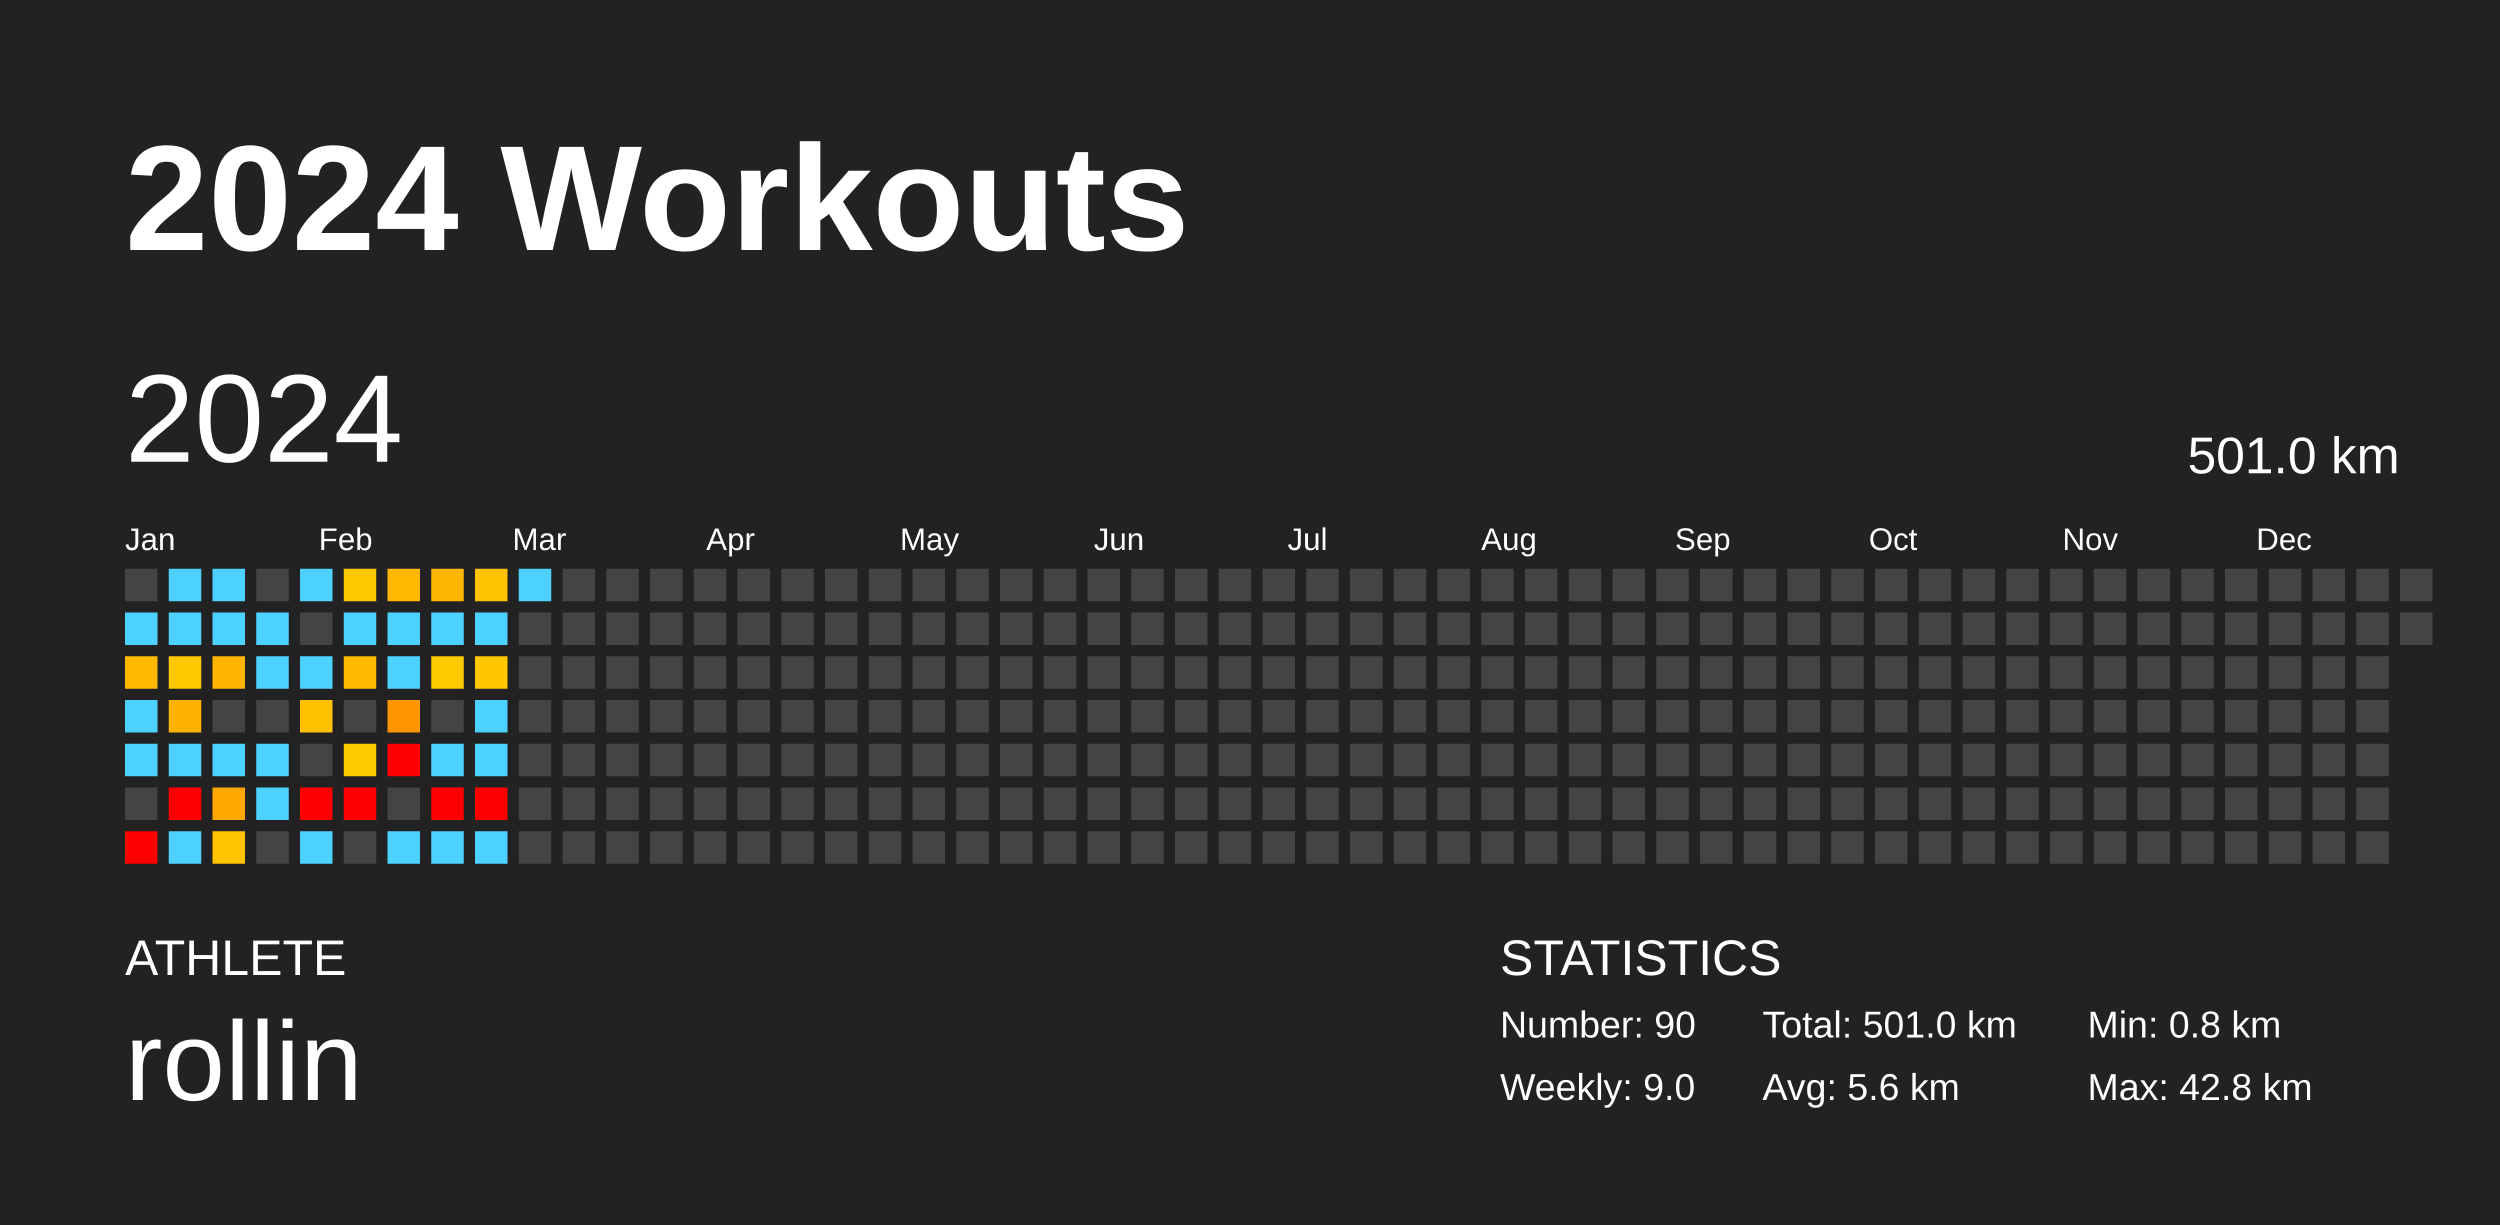
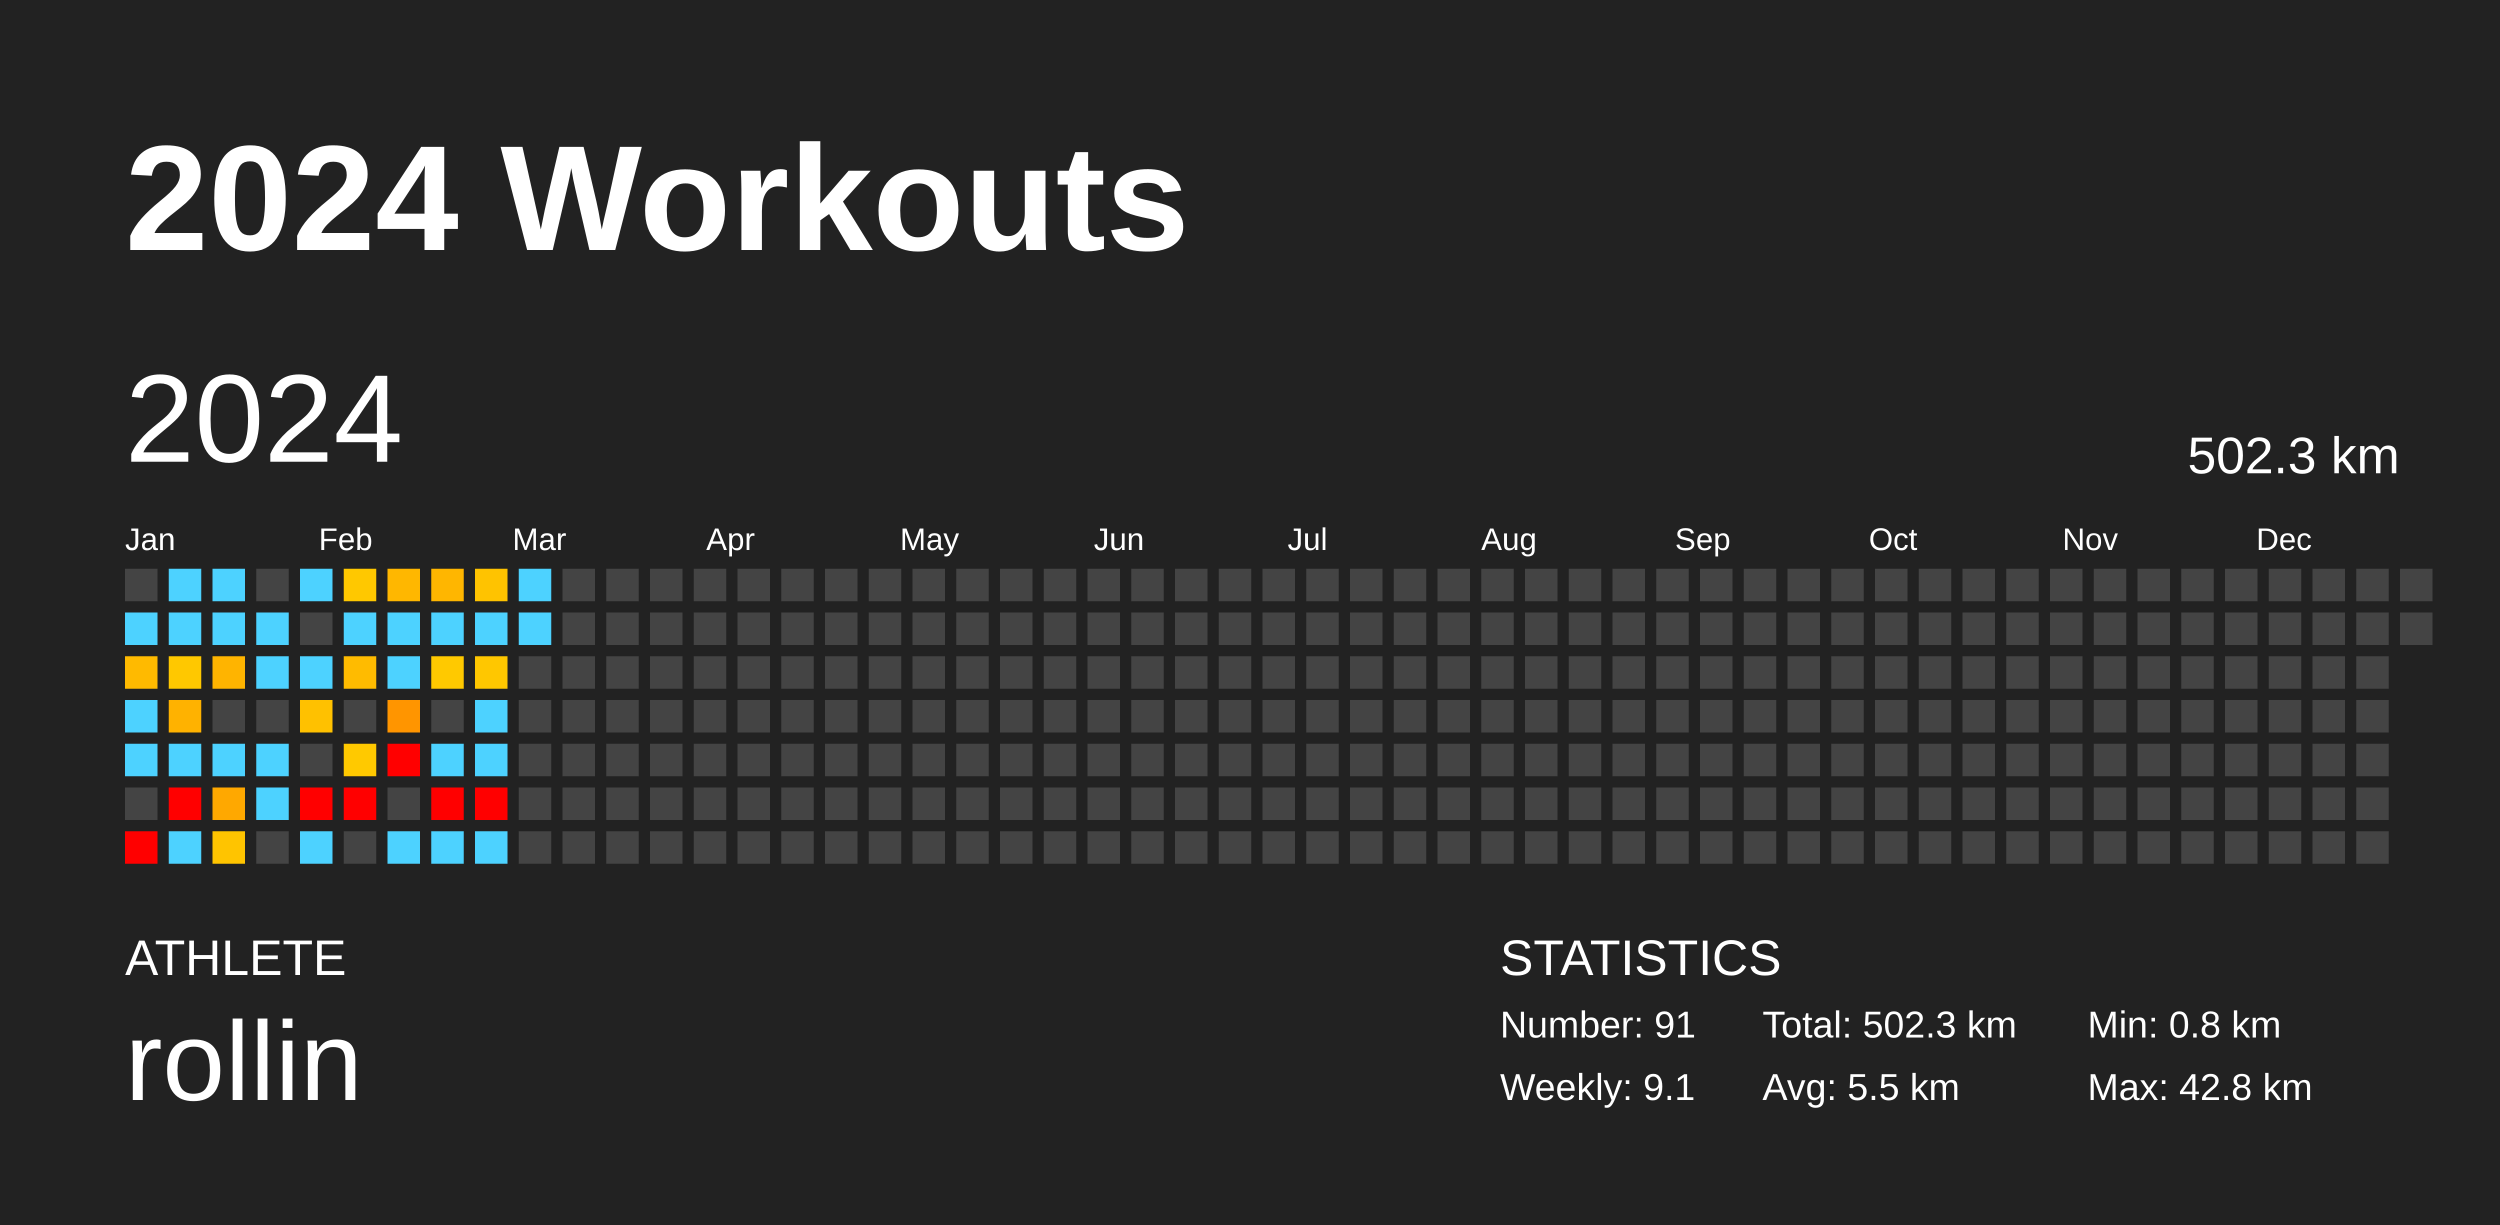
<svg xmlns="http://www.w3.org/2000/svg" baseProfile="full" height="98mm" version="1.1" viewBox="0,0,200,98" width="200mm">
  <defs />
  <rect fill="#222222" height="98" width="200" x="0" y="0" />
  <text fill="#FFFFFF" style="font-size:12px; font-family:Arial; font-weight:bold;" x="10" y="20">2024 Workouts</text>
  <text fill="#FFFFFF" style="font-size:4px; font-family:Arial" x="10" y="78">ATHLETE</text>
  <text fill="#FFFFFF" style="font-size:9px; font-family:Arial" x="10" y="88">rollin</text>
  <text fill="#FFFFFF" style="font-size:4px; font-family:Arial" x="120" y="78">STATISTICS</text>
-   <text fill="#FFFFFF" style="font-size:3px; font-family:Arial" x="120" y="83">Number: 90</text>
-   <text fill="#FFFFFF" style="font-size:3px; font-family:Arial" x="120" y="88">Weekly: 9.0</text>
-   <text fill="#FFFFFF" style="font-size:3px; font-family:Arial" x="141" y="83">Total: 501.0 km</text>
-   <text fill="#FFFFFF" style="font-size:3px; font-family:Arial" x="141" y="88">Avg: 5.6 km</text>
+   <text fill="#FFFFFF" style="font-size:3px; font-family:Arial" x="120" y="83">Number: 91</text>
+   <text fill="#FFFFFF" style="font-size:3px; font-family:Arial" x="120" y="88">Weekly: 9.1</text>
+   <text fill="#FFFFFF" style="font-size:3px; font-family:Arial" x="141" y="83">Total: 502.3 km</text>
+   <text fill="#FFFFFF" style="font-size:3px; font-family:Arial" x="141" y="88">Avg: 5.5 km</text>
  <text fill="#FFFFFF" style="font-size:3px; font-family:Arial" x="167" y="83">Min: 0.8 km</text>
  <text fill="#FFFFFF" style="font-size:3px; font-family:Arial" x="167" y="88">Max: 42.8 km</text>
  <text dominant-baseline="hanging" fill="#FFFFFF" style="font-size:10.0px; font-family:Arial;" x="10" y="30">2024</text>
-   <text dominant-baseline="hanging" fill="#FFFFFF" style="font-size:4.125px; font-family:Arial;" x="175" y="35">501.0 km</text>
+   <text dominant-baseline="hanging" fill="#FFFFFF" style="font-size:4.125px; font-family:Arial;" x="175" y="35">502.3 km</text>
  <text fill="#FFFFFF" style="font-size:2.5px; font-family:Arial" x="10.0" y="44">Jan</text>
  <text fill="#FFFFFF" style="font-size:2.5px; font-family:Arial" x="25.5" y="44">Feb</text>
  <text fill="#FFFFFF" style="font-size:2.5px; font-family:Arial" x="41.0" y="44">Mar</text>
  <text fill="#FFFFFF" style="font-size:2.5px; font-family:Arial" x="56.5" y="44">Apr</text>
  <text fill="#FFFFFF" style="font-size:2.5px; font-family:Arial" x="72.0" y="44">May</text>
  <text fill="#FFFFFF" style="font-size:2.5px; font-family:Arial" x="87.5" y="44">Jun</text>
  <text fill="#FFFFFF" style="font-size:2.5px; font-family:Arial" x="103.0" y="44">Jul</text>
  <text fill="#FFFFFF" style="font-size:2.5px; font-family:Arial" x="118.5" y="44">Aug</text>
  <text fill="#FFFFFF" style="font-size:2.5px; font-family:Arial" x="134.0" y="44">Sep</text>
  <text fill="#FFFFFF" style="font-size:2.5px; font-family:Arial" x="149.5" y="44">Oct</text>
  <text fill="#FFFFFF" style="font-size:2.5px; font-family:Arial" x="165.0" y="44">Nov</text>
  <text fill="#FFFFFF" style="font-size:2.5px; font-family:Arial" x="180.5" y="44">Dec</text>
  <rect fill="#444444" height="2.6" width="2.6" x="10.0" y="45.5" />
  <rect fill="#4dd2ff" height="2.6" width="2.6" x="10.0" y="49.0" />
  <rect fill="#ffba00" height="2.6" width="2.6" x="10.0" y="52.5" />
  <rect fill="#4dd2ff" height="2.6" width="2.6" x="10.0" y="56.0" />
  <rect fill="#4dd2ff" height="2.6" width="2.6" x="10.0" y="59.5" />
  <rect fill="#444444" height="2.6" width="2.6" x="10.0" y="63.0" />
  <rect fill="red" height="2.6" width="2.6" x="10.0" y="66.5" />
  <rect fill="#4dd2ff" height="2.6" width="2.6" x="13.5" y="45.5" />
  <rect fill="#4dd2ff" height="2.6" width="2.6" x="13.5" y="49.0" />
  <rect fill="#ffc800" height="2.6" width="2.6" x="13.5" y="52.5" />
  <rect fill="#ffb200" height="2.6" width="2.6" x="13.5" y="56.0" />
  <rect fill="#4dd2ff" height="2.6" width="2.6" x="13.5" y="59.5" />
  <rect fill="red" height="2.6" width="2.6" x="13.5" y="63.0" />
  <rect fill="#4dd2ff" height="2.6" width="2.6" x="13.5" y="66.5" />
  <rect fill="#4dd2ff" height="2.6" width="2.6" x="17.0" y="45.5" />
  <rect fill="#4dd2ff" height="2.6" width="2.6" x="17.0" y="49.0" />
  <rect fill="#ffb400" height="2.6" width="2.6" x="17.0" y="52.5" />
  <rect fill="#444444" height="2.6" width="2.6" x="17.0" y="56.0" />
  <rect fill="#4dd2ff" height="2.6" width="2.6" x="17.0" y="59.5" />
  <rect fill="#ffa800" height="2.6" width="2.6" x="17.0" y="63.0" />
  <rect fill="#ffc400" height="2.6" width="2.6" x="17.0" y="66.5" />
  <rect fill="#444444" height="2.6" width="2.6" x="20.5" y="45.5" />
  <rect fill="#4dd2ff" height="2.6" width="2.6" x="20.5" y="49.0" />
  <rect fill="#4dd2ff" height="2.6" width="2.6" x="20.5" y="52.5" />
  <rect fill="#444444" height="2.6" width="2.6" x="20.5" y="56.0" />
  <rect fill="#4dd2ff" height="2.6" width="2.6" x="20.5" y="59.5" />
  <rect fill="#4dd2ff" height="2.6" width="2.6" x="20.5" y="63.0" />
  <rect fill="#444444" height="2.6" width="2.6" x="20.5" y="66.5" />
  <rect fill="#4dd2ff" height="2.6" width="2.6" x="24.0" y="45.5" />
  <rect fill="#444444" height="2.6" width="2.6" x="24.0" y="49.0" />
  <rect fill="#4dd2ff" height="2.6" width="2.6" x="24.0" y="52.5" />
  <rect fill="#ffc100" height="2.6" width="2.6" x="24.0" y="56.0" />
  <rect fill="#444444" height="2.6" width="2.6" x="24.0" y="59.5" />
  <rect fill="red" height="2.6" width="2.6" x="24.0" y="63.0" />
  <rect fill="#4dd2ff" height="2.6" width="2.6" x="24.0" y="66.5" />
  <rect fill="#ffc800" height="2.6" width="2.6" x="27.5" y="45.5" />
  <rect fill="#4dd2ff" height="2.6" width="2.6" x="27.5" y="49.0" />
  <rect fill="#ffbb00" height="2.6" width="2.6" x="27.5" y="52.5" />
  <rect fill="#444444" height="2.6" width="2.6" x="27.5" y="56.0" />
  <rect fill="#ffc900" height="2.6" width="2.6" x="27.5" y="59.5" />
  <rect fill="red" height="2.6" width="2.6" x="27.5" y="63.0" />
  <rect fill="#444444" height="2.6" width="2.6" x="27.5" y="66.5" />
  <rect fill="#ffb700" height="2.6" width="2.6" x="31.0" y="45.5" />
  <rect fill="#4dd2ff" height="2.6" width="2.6" x="31.0" y="49.0" />
  <rect fill="#4dd2ff" height="2.6" width="2.6" x="31.0" y="52.5" />
  <rect fill="#ff9500" height="2.6" width="2.6" x="31.0" y="56.0" />
  <rect fill="red" height="2.6" width="2.6" x="31.0" y="59.5" />
  <rect fill="#444444" height="2.6" width="2.6" x="31.0" y="63.0" />
  <rect fill="#4dd2ff" height="2.6" width="2.6" x="31.0" y="66.5" />
  <rect fill="#ffb600" height="2.6" width="2.6" x="34.5" y="45.5" />
  <rect fill="#4dd2ff" height="2.6" width="2.6" x="34.5" y="49.0" />
  <rect fill="#ffc900" height="2.6" width="2.6" x="34.5" y="52.5" />
  <rect fill="#444444" height="2.6" width="2.6" x="34.5" y="56.0" />
  <rect fill="#4dd2ff" height="2.6" width="2.6" x="34.5" y="59.5" />
  <rect fill="red" height="2.6" width="2.6" x="34.5" y="63.0" />
  <rect fill="#4dd2ff" height="2.6" width="2.6" x="34.5" y="66.5" />
  <rect fill="#ffc300" height="2.6" width="2.6" x="38.0" y="45.5" />
  <rect fill="#4dd2ff" height="2.6" width="2.6" x="38.0" y="49.0" />
  <rect fill="#ffc700" height="2.6" width="2.6" x="38.0" y="52.5" />
  <rect fill="#4dd2ff" height="2.6" width="2.6" x="38.0" y="56.0" />
  <rect fill="#4dd2ff" height="2.6" width="2.6" x="38.0" y="59.5" />
  <rect fill="red" height="2.6" width="2.6" x="38.0" y="63.0" />
  <rect fill="#4dd2ff" height="2.6" width="2.6" x="38.0" y="66.5" />
  <rect fill="#4dd2ff" height="2.6" width="2.6" x="41.5" y="45.5" />
-   <rect fill="#444444" height="2.6" width="2.6" x="41.5" y="49.0" />
+   <rect fill="#4dd2ff" height="2.6" width="2.6" x="41.5" y="49.0" />
  <rect fill="#444444" height="2.6" width="2.6" x="41.5" y="52.5" />
  <rect fill="#444444" height="2.6" width="2.6" x="41.5" y="56.0" />
  <rect fill="#444444" height="2.6" width="2.6" x="41.5" y="59.5" />
  <rect fill="#444444" height="2.6" width="2.6" x="41.5" y="63.0" />
  <rect fill="#444444" height="2.6" width="2.6" x="41.5" y="66.5" />
  <rect fill="#444444" height="2.6" width="2.6" x="45.0" y="45.5" />
  <rect fill="#444444" height="2.6" width="2.6" x="45.0" y="49.0" />
  <rect fill="#444444" height="2.6" width="2.6" x="45.0" y="52.5" />
  <rect fill="#444444" height="2.6" width="2.6" x="45.0" y="56.0" />
  <rect fill="#444444" height="2.6" width="2.6" x="45.0" y="59.5" />
  <rect fill="#444444" height="2.6" width="2.6" x="45.0" y="63.0" />
  <rect fill="#444444" height="2.6" width="2.6" x="45.0" y="66.5" />
  <rect fill="#444444" height="2.6" width="2.6" x="48.5" y="45.5" />
  <rect fill="#444444" height="2.6" width="2.6" x="48.5" y="49.0" />
  <rect fill="#444444" height="2.6" width="2.6" x="48.5" y="52.5" />
  <rect fill="#444444" height="2.6" width="2.6" x="48.5" y="56.0" />
  <rect fill="#444444" height="2.6" width="2.6" x="48.5" y="59.5" />
  <rect fill="#444444" height="2.6" width="2.6" x="48.5" y="63.0" />
  <rect fill="#444444" height="2.6" width="2.6" x="48.5" y="66.5" />
  <rect fill="#444444" height="2.6" width="2.6" x="52.0" y="45.5" />
  <rect fill="#444444" height="2.6" width="2.6" x="52.0" y="49.0" />
  <rect fill="#444444" height="2.6" width="2.6" x="52.0" y="52.5" />
  <rect fill="#444444" height="2.6" width="2.6" x="52.0" y="56.0" />
  <rect fill="#444444" height="2.6" width="2.6" x="52.0" y="59.5" />
  <rect fill="#444444" height="2.6" width="2.6" x="52.0" y="63.0" />
  <rect fill="#444444" height="2.6" width="2.6" x="52.0" y="66.5" />
  <rect fill="#444444" height="2.6" width="2.6" x="55.5" y="45.5" />
  <rect fill="#444444" height="2.6" width="2.6" x="55.5" y="49.0" />
  <rect fill="#444444" height="2.6" width="2.6" x="55.5" y="52.5" />
  <rect fill="#444444" height="2.6" width="2.6" x="55.5" y="56.0" />
  <rect fill="#444444" height="2.6" width="2.6" x="55.5" y="59.5" />
  <rect fill="#444444" height="2.6" width="2.6" x="55.5" y="63.0" />
  <rect fill="#444444" height="2.6" width="2.6" x="55.5" y="66.5" />
  <rect fill="#444444" height="2.6" width="2.6" x="59.0" y="45.5" />
  <rect fill="#444444" height="2.6" width="2.6" x="59.0" y="49.0" />
  <rect fill="#444444" height="2.6" width="2.6" x="59.0" y="52.5" />
  <rect fill="#444444" height="2.6" width="2.6" x="59.0" y="56.0" />
  <rect fill="#444444" height="2.6" width="2.6" x="59.0" y="59.5" />
  <rect fill="#444444" height="2.6" width="2.6" x="59.0" y="63.0" />
  <rect fill="#444444" height="2.6" width="2.6" x="59.0" y="66.5" />
  <rect fill="#444444" height="2.6" width="2.6" x="62.5" y="45.5" />
  <rect fill="#444444" height="2.6" width="2.6" x="62.5" y="49.0" />
  <rect fill="#444444" height="2.6" width="2.6" x="62.5" y="52.5" />
  <rect fill="#444444" height="2.6" width="2.6" x="62.5" y="56.0" />
  <rect fill="#444444" height="2.6" width="2.6" x="62.5" y="59.5" />
  <rect fill="#444444" height="2.6" width="2.6" x="62.5" y="63.0" />
  <rect fill="#444444" height="2.6" width="2.6" x="62.5" y="66.5" />
  <rect fill="#444444" height="2.6" width="2.6" x="66.0" y="45.5" />
  <rect fill="#444444" height="2.6" width="2.6" x="66.0" y="49.0" />
  <rect fill="#444444" height="2.6" width="2.6" x="66.0" y="52.5" />
  <rect fill="#444444" height="2.6" width="2.6" x="66.0" y="56.0" />
  <rect fill="#444444" height="2.6" width="2.6" x="66.0" y="59.5" />
  <rect fill="#444444" height="2.6" width="2.6" x="66.0" y="63.0" />
  <rect fill="#444444" height="2.6" width="2.6" x="66.0" y="66.5" />
  <rect fill="#444444" height="2.6" width="2.6" x="69.5" y="45.5" />
  <rect fill="#444444" height="2.6" width="2.6" x="69.5" y="49.0" />
  <rect fill="#444444" height="2.6" width="2.6" x="69.5" y="52.5" />
  <rect fill="#444444" height="2.6" width="2.6" x="69.5" y="56.0" />
  <rect fill="#444444" height="2.6" width="2.6" x="69.5" y="59.5" />
  <rect fill="#444444" height="2.6" width="2.6" x="69.5" y="63.0" />
  <rect fill="#444444" height="2.6" width="2.6" x="69.5" y="66.5" />
  <rect fill="#444444" height="2.6" width="2.6" x="73.0" y="45.5" />
  <rect fill="#444444" height="2.6" width="2.6" x="73.0" y="49.0" />
  <rect fill="#444444" height="2.6" width="2.6" x="73.0" y="52.5" />
  <rect fill="#444444" height="2.6" width="2.6" x="73.0" y="56.0" />
  <rect fill="#444444" height="2.6" width="2.6" x="73.0" y="59.5" />
  <rect fill="#444444" height="2.6" width="2.6" x="73.0" y="63.0" />
  <rect fill="#444444" height="2.6" width="2.6" x="73.0" y="66.5" />
  <rect fill="#444444" height="2.6" width="2.6" x="76.5" y="45.5" />
  <rect fill="#444444" height="2.6" width="2.6" x="76.5" y="49.0" />
  <rect fill="#444444" height="2.6" width="2.6" x="76.5" y="52.5" />
  <rect fill="#444444" height="2.6" width="2.6" x="76.5" y="56.0" />
  <rect fill="#444444" height="2.6" width="2.6" x="76.5" y="59.5" />
  <rect fill="#444444" height="2.6" width="2.6" x="76.5" y="63.0" />
  <rect fill="#444444" height="2.6" width="2.6" x="76.5" y="66.5" />
  <rect fill="#444444" height="2.6" width="2.6" x="80.0" y="45.5" />
  <rect fill="#444444" height="2.6" width="2.6" x="80.0" y="49.0" />
  <rect fill="#444444" height="2.6" width="2.6" x="80.0" y="52.5" />
  <rect fill="#444444" height="2.6" width="2.6" x="80.0" y="56.0" />
  <rect fill="#444444" height="2.6" width="2.6" x="80.0" y="59.5" />
  <rect fill="#444444" height="2.6" width="2.6" x="80.0" y="63.0" />
  <rect fill="#444444" height="2.6" width="2.6" x="80.0" y="66.5" />
  <rect fill="#444444" height="2.6" width="2.6" x="83.5" y="45.5" />
  <rect fill="#444444" height="2.6" width="2.6" x="83.5" y="49.0" />
  <rect fill="#444444" height="2.6" width="2.6" x="83.5" y="52.5" />
  <rect fill="#444444" height="2.6" width="2.6" x="83.5" y="56.0" />
  <rect fill="#444444" height="2.6" width="2.6" x="83.5" y="59.5" />
  <rect fill="#444444" height="2.6" width="2.6" x="83.5" y="63.0" />
  <rect fill="#444444" height="2.6" width="2.6" x="83.5" y="66.5" />
  <rect fill="#444444" height="2.6" width="2.6" x="87.0" y="45.5" />
  <rect fill="#444444" height="2.6" width="2.6" x="87.0" y="49.0" />
  <rect fill="#444444" height="2.6" width="2.6" x="87.0" y="52.5" />
  <rect fill="#444444" height="2.6" width="2.6" x="87.0" y="56.0" />
  <rect fill="#444444" height="2.6" width="2.6" x="87.0" y="59.5" />
  <rect fill="#444444" height="2.6" width="2.6" x="87.0" y="63.0" />
  <rect fill="#444444" height="2.6" width="2.6" x="87.0" y="66.5" />
  <rect fill="#444444" height="2.6" width="2.6" x="90.5" y="45.5" />
  <rect fill="#444444" height="2.6" width="2.6" x="90.5" y="49.0" />
  <rect fill="#444444" height="2.6" width="2.6" x="90.5" y="52.5" />
  <rect fill="#444444" height="2.6" width="2.6" x="90.5" y="56.0" />
  <rect fill="#444444" height="2.6" width="2.6" x="90.5" y="59.5" />
  <rect fill="#444444" height="2.6" width="2.6" x="90.5" y="63.0" />
  <rect fill="#444444" height="2.6" width="2.6" x="90.5" y="66.5" />
  <rect fill="#444444" height="2.6" width="2.6" x="94.0" y="45.5" />
  <rect fill="#444444" height="2.6" width="2.6" x="94.0" y="49.0" />
  <rect fill="#444444" height="2.6" width="2.6" x="94.0" y="52.5" />
  <rect fill="#444444" height="2.6" width="2.6" x="94.0" y="56.0" />
  <rect fill="#444444" height="2.6" width="2.6" x="94.0" y="59.5" />
  <rect fill="#444444" height="2.6" width="2.6" x="94.0" y="63.0" />
  <rect fill="#444444" height="2.6" width="2.6" x="94.0" y="66.5" />
  <rect fill="#444444" height="2.6" width="2.6" x="97.5" y="45.5" />
  <rect fill="#444444" height="2.6" width="2.6" x="97.5" y="49.0" />
  <rect fill="#444444" height="2.6" width="2.6" x="97.5" y="52.5" />
  <rect fill="#444444" height="2.6" width="2.6" x="97.5" y="56.0" />
  <rect fill="#444444" height="2.6" width="2.6" x="97.5" y="59.5" />
  <rect fill="#444444" height="2.6" width="2.6" x="97.5" y="63.0" />
  <rect fill="#444444" height="2.6" width="2.6" x="97.5" y="66.5" />
  <rect fill="#444444" height="2.6" width="2.6" x="101.0" y="45.5" />
  <rect fill="#444444" height="2.6" width="2.6" x="101.0" y="49.0" />
  <rect fill="#444444" height="2.6" width="2.6" x="101.0" y="52.5" />
  <rect fill="#444444" height="2.6" width="2.6" x="101.0" y="56.0" />
  <rect fill="#444444" height="2.6" width="2.6" x="101.0" y="59.5" />
  <rect fill="#444444" height="2.6" width="2.6" x="101.0" y="63.0" />
  <rect fill="#444444" height="2.6" width="2.6" x="101.0" y="66.5" />
  <rect fill="#444444" height="2.6" width="2.6" x="104.5" y="45.5" />
  <rect fill="#444444" height="2.6" width="2.6" x="104.5" y="49.0" />
  <rect fill="#444444" height="2.6" width="2.6" x="104.5" y="52.5" />
  <rect fill="#444444" height="2.6" width="2.6" x="104.5" y="56.0" />
  <rect fill="#444444" height="2.6" width="2.6" x="104.5" y="59.5" />
  <rect fill="#444444" height="2.6" width="2.6" x="104.5" y="63.0" />
  <rect fill="#444444" height="2.6" width="2.6" x="104.5" y="66.5" />
  <rect fill="#444444" height="2.6" width="2.6" x="108.0" y="45.5" />
  <rect fill="#444444" height="2.6" width="2.6" x="108.0" y="49.0" />
  <rect fill="#444444" height="2.6" width="2.6" x="108.0" y="52.5" />
  <rect fill="#444444" height="2.6" width="2.6" x="108.0" y="56.0" />
  <rect fill="#444444" height="2.6" width="2.6" x="108.0" y="59.5" />
  <rect fill="#444444" height="2.6" width="2.6" x="108.0" y="63.0" />
  <rect fill="#444444" height="2.6" width="2.6" x="108.0" y="66.5" />
  <rect fill="#444444" height="2.6" width="2.6" x="111.5" y="45.5" />
  <rect fill="#444444" height="2.6" width="2.6" x="111.5" y="49.0" />
  <rect fill="#444444" height="2.6" width="2.6" x="111.5" y="52.5" />
  <rect fill="#444444" height="2.6" width="2.6" x="111.5" y="56.0" />
  <rect fill="#444444" height="2.6" width="2.6" x="111.5" y="59.5" />
  <rect fill="#444444" height="2.6" width="2.6" x="111.5" y="63.0" />
  <rect fill="#444444" height="2.6" width="2.6" x="111.5" y="66.5" />
  <rect fill="#444444" height="2.6" width="2.6" x="115.0" y="45.5" />
  <rect fill="#444444" height="2.6" width="2.6" x="115.0" y="49.0" />
  <rect fill="#444444" height="2.6" width="2.6" x="115.0" y="52.5" />
  <rect fill="#444444" height="2.6" width="2.6" x="115.0" y="56.0" />
  <rect fill="#444444" height="2.6" width="2.6" x="115.0" y="59.5" />
  <rect fill="#444444" height="2.6" width="2.6" x="115.0" y="63.0" />
  <rect fill="#444444" height="2.6" width="2.6" x="115.0" y="66.5" />
  <rect fill="#444444" height="2.6" width="2.6" x="118.5" y="45.5" />
  <rect fill="#444444" height="2.6" width="2.6" x="118.5" y="49.0" />
  <rect fill="#444444" height="2.6" width="2.6" x="118.5" y="52.5" />
  <rect fill="#444444" height="2.6" width="2.6" x="118.5" y="56.0" />
  <rect fill="#444444" height="2.6" width="2.6" x="118.5" y="59.5" />
  <rect fill="#444444" height="2.6" width="2.6" x="118.5" y="63.0" />
  <rect fill="#444444" height="2.6" width="2.6" x="118.5" y="66.5" />
  <rect fill="#444444" height="2.6" width="2.6" x="122.0" y="45.5" />
  <rect fill="#444444" height="2.6" width="2.6" x="122.0" y="49.0" />
  <rect fill="#444444" height="2.6" width="2.6" x="122.0" y="52.5" />
  <rect fill="#444444" height="2.6" width="2.6" x="122.0" y="56.0" />
  <rect fill="#444444" height="2.6" width="2.6" x="122.0" y="59.5" />
  <rect fill="#444444" height="2.6" width="2.6" x="122.0" y="63.0" />
  <rect fill="#444444" height="2.6" width="2.6" x="122.0" y="66.5" />
  <rect fill="#444444" height="2.6" width="2.6" x="125.5" y="45.5" />
  <rect fill="#444444" height="2.6" width="2.6" x="125.5" y="49.0" />
  <rect fill="#444444" height="2.6" width="2.6" x="125.5" y="52.5" />
  <rect fill="#444444" height="2.6" width="2.6" x="125.5" y="56.0" />
  <rect fill="#444444" height="2.6" width="2.6" x="125.5" y="59.5" />
  <rect fill="#444444" height="2.6" width="2.6" x="125.5" y="63.0" />
  <rect fill="#444444" height="2.6" width="2.6" x="125.5" y="66.5" />
  <rect fill="#444444" height="2.6" width="2.6" x="129.0" y="45.5" />
  <rect fill="#444444" height="2.6" width="2.6" x="129.0" y="49.0" />
  <rect fill="#444444" height="2.6" width="2.6" x="129.0" y="52.5" />
  <rect fill="#444444" height="2.6" width="2.6" x="129.0" y="56.0" />
  <rect fill="#444444" height="2.6" width="2.6" x="129.0" y="59.5" />
  <rect fill="#444444" height="2.6" width="2.6" x="129.0" y="63.0" />
  <rect fill="#444444" height="2.6" width="2.6" x="129.0" y="66.5" />
  <rect fill="#444444" height="2.6" width="2.6" x="132.5" y="45.5" />
  <rect fill="#444444" height="2.6" width="2.6" x="132.5" y="49.0" />
  <rect fill="#444444" height="2.6" width="2.6" x="132.5" y="52.5" />
  <rect fill="#444444" height="2.6" width="2.6" x="132.5" y="56.0" />
  <rect fill="#444444" height="2.6" width="2.6" x="132.5" y="59.5" />
  <rect fill="#444444" height="2.6" width="2.6" x="132.5" y="63.0" />
  <rect fill="#444444" height="2.6" width="2.6" x="132.5" y="66.5" />
  <rect fill="#444444" height="2.6" width="2.6" x="136.0" y="45.5" />
  <rect fill="#444444" height="2.6" width="2.6" x="136.0" y="49.0" />
  <rect fill="#444444" height="2.6" width="2.6" x="136.0" y="52.5" />
  <rect fill="#444444" height="2.6" width="2.6" x="136.0" y="56.0" />
  <rect fill="#444444" height="2.6" width="2.6" x="136.0" y="59.5" />
  <rect fill="#444444" height="2.6" width="2.6" x="136.0" y="63.0" />
  <rect fill="#444444" height="2.6" width="2.6" x="136.0" y="66.5" />
  <rect fill="#444444" height="2.6" width="2.6" x="139.5" y="45.5" />
  <rect fill="#444444" height="2.6" width="2.6" x="139.5" y="49.0" />
  <rect fill="#444444" height="2.6" width="2.6" x="139.5" y="52.5" />
  <rect fill="#444444" height="2.6" width="2.6" x="139.5" y="56.0" />
  <rect fill="#444444" height="2.6" width="2.6" x="139.5" y="59.5" />
  <rect fill="#444444" height="2.6" width="2.6" x="139.5" y="63.0" />
  <rect fill="#444444" height="2.6" width="2.6" x="139.5" y="66.5" />
  <rect fill="#444444" height="2.6" width="2.6" x="143.0" y="45.5" />
  <rect fill="#444444" height="2.6" width="2.6" x="143.0" y="49.0" />
  <rect fill="#444444" height="2.6" width="2.6" x="143.0" y="52.5" />
  <rect fill="#444444" height="2.6" width="2.6" x="143.0" y="56.0" />
  <rect fill="#444444" height="2.6" width="2.6" x="143.0" y="59.5" />
  <rect fill="#444444" height="2.6" width="2.6" x="143.0" y="63.0" />
  <rect fill="#444444" height="2.6" width="2.6" x="143.0" y="66.5" />
  <rect fill="#444444" height="2.6" width="2.6" x="146.5" y="45.5" />
  <rect fill="#444444" height="2.6" width="2.6" x="146.5" y="49.0" />
  <rect fill="#444444" height="2.6" width="2.6" x="146.5" y="52.5" />
  <rect fill="#444444" height="2.6" width="2.6" x="146.5" y="56.0" />
  <rect fill="#444444" height="2.6" width="2.6" x="146.5" y="59.5" />
  <rect fill="#444444" height="2.6" width="2.6" x="146.5" y="63.0" />
  <rect fill="#444444" height="2.6" width="2.6" x="146.5" y="66.5" />
  <rect fill="#444444" height="2.6" width="2.6" x="150.0" y="45.5" />
  <rect fill="#444444" height="2.6" width="2.6" x="150.0" y="49.0" />
  <rect fill="#444444" height="2.6" width="2.6" x="150.0" y="52.5" />
  <rect fill="#444444" height="2.6" width="2.6" x="150.0" y="56.0" />
  <rect fill="#444444" height="2.6" width="2.6" x="150.0" y="59.5" />
  <rect fill="#444444" height="2.6" width="2.6" x="150.0" y="63.0" />
  <rect fill="#444444" height="2.6" width="2.6" x="150.0" y="66.5" />
  <rect fill="#444444" height="2.6" width="2.6" x="153.5" y="45.5" />
  <rect fill="#444444" height="2.6" width="2.6" x="153.5" y="49.0" />
  <rect fill="#444444" height="2.6" width="2.6" x="153.5" y="52.5" />
  <rect fill="#444444" height="2.6" width="2.6" x="153.5" y="56.0" />
  <rect fill="#444444" height="2.6" width="2.6" x="153.5" y="59.5" />
  <rect fill="#444444" height="2.6" width="2.6" x="153.5" y="63.0" />
  <rect fill="#444444" height="2.6" width="2.6" x="153.5" y="66.5" />
  <rect fill="#444444" height="2.6" width="2.6" x="157.0" y="45.5" />
  <rect fill="#444444" height="2.6" width="2.6" x="157.0" y="49.0" />
  <rect fill="#444444" height="2.6" width="2.6" x="157.0" y="52.5" />
  <rect fill="#444444" height="2.6" width="2.6" x="157.0" y="56.0" />
  <rect fill="#444444" height="2.6" width="2.6" x="157.0" y="59.5" />
  <rect fill="#444444" height="2.6" width="2.6" x="157.0" y="63.0" />
  <rect fill="#444444" height="2.6" width="2.6" x="157.0" y="66.5" />
  <rect fill="#444444" height="2.6" width="2.6" x="160.5" y="45.5" />
  <rect fill="#444444" height="2.6" width="2.6" x="160.5" y="49.0" />
  <rect fill="#444444" height="2.6" width="2.6" x="160.5" y="52.5" />
  <rect fill="#444444" height="2.6" width="2.6" x="160.5" y="56.0" />
  <rect fill="#444444" height="2.6" width="2.6" x="160.5" y="59.5" />
  <rect fill="#444444" height="2.6" width="2.6" x="160.5" y="63.0" />
  <rect fill="#444444" height="2.6" width="2.6" x="160.5" y="66.5" />
  <rect fill="#444444" height="2.6" width="2.6" x="164.0" y="45.5" />
  <rect fill="#444444" height="2.6" width="2.6" x="164.0" y="49.0" />
  <rect fill="#444444" height="2.6" width="2.6" x="164.0" y="52.5" />
  <rect fill="#444444" height="2.6" width="2.6" x="164.0" y="56.0" />
  <rect fill="#444444" height="2.6" width="2.6" x="164.0" y="59.5" />
  <rect fill="#444444" height="2.6" width="2.6" x="164.0" y="63.0" />
  <rect fill="#444444" height="2.6" width="2.6" x="164.0" y="66.5" />
  <rect fill="#444444" height="2.6" width="2.6" x="167.5" y="45.5" />
  <rect fill="#444444" height="2.6" width="2.6" x="167.5" y="49.0" />
  <rect fill="#444444" height="2.6" width="2.6" x="167.5" y="52.5" />
  <rect fill="#444444" height="2.6" width="2.6" x="167.5" y="56.0" />
  <rect fill="#444444" height="2.6" width="2.6" x="167.5" y="59.5" />
  <rect fill="#444444" height="2.6" width="2.6" x="167.5" y="63.0" />
  <rect fill="#444444" height="2.6" width="2.6" x="167.5" y="66.5" />
  <rect fill="#444444" height="2.6" width="2.6" x="171.0" y="45.5" />
  <rect fill="#444444" height="2.6" width="2.6" x="171.0" y="49.0" />
  <rect fill="#444444" height="2.6" width="2.6" x="171.0" y="52.5" />
  <rect fill="#444444" height="2.6" width="2.6" x="171.0" y="56.0" />
  <rect fill="#444444" height="2.6" width="2.6" x="171.0" y="59.5" />
  <rect fill="#444444" height="2.6" width="2.6" x="171.0" y="63.0" />
  <rect fill="#444444" height="2.6" width="2.6" x="171.0" y="66.5" />
  <rect fill="#444444" height="2.6" width="2.6" x="174.5" y="45.5" />
  <rect fill="#444444" height="2.6" width="2.6" x="174.5" y="49.0" />
  <rect fill="#444444" height="2.6" width="2.6" x="174.5" y="52.5" />
  <rect fill="#444444" height="2.6" width="2.6" x="174.5" y="56.0" />
  <rect fill="#444444" height="2.6" width="2.6" x="174.5" y="59.5" />
  <rect fill="#444444" height="2.6" width="2.6" x="174.5" y="63.0" />
  <rect fill="#444444" height="2.6" width="2.6" x="174.5" y="66.5" />
  <rect fill="#444444" height="2.6" width="2.6" x="178.0" y="45.5" />
  <rect fill="#444444" height="2.6" width="2.6" x="178.0" y="49.0" />
  <rect fill="#444444" height="2.6" width="2.6" x="178.0" y="52.5" />
  <rect fill="#444444" height="2.6" width="2.6" x="178.0" y="56.0" />
  <rect fill="#444444" height="2.6" width="2.6" x="178.0" y="59.5" />
  <rect fill="#444444" height="2.6" width="2.6" x="178.0" y="63.0" />
  <rect fill="#444444" height="2.6" width="2.6" x="178.0" y="66.5" />
  <rect fill="#444444" height="2.6" width="2.6" x="181.5" y="45.5" />
  <rect fill="#444444" height="2.6" width="2.6" x="181.5" y="49.0" />
  <rect fill="#444444" height="2.6" width="2.6" x="181.5" y="52.5" />
  <rect fill="#444444" height="2.6" width="2.6" x="181.5" y="56.0" />
  <rect fill="#444444" height="2.6" width="2.6" x="181.5" y="59.5" />
  <rect fill="#444444" height="2.6" width="2.6" x="181.5" y="63.0" />
  <rect fill="#444444" height="2.6" width="2.6" x="181.5" y="66.5" />
  <rect fill="#444444" height="2.6" width="2.6" x="185.0" y="45.5" />
  <rect fill="#444444" height="2.6" width="2.6" x="185.0" y="49.0" />
  <rect fill="#444444" height="2.6" width="2.6" x="185.0" y="52.5" />
  <rect fill="#444444" height="2.6" width="2.6" x="185.0" y="56.0" />
  <rect fill="#444444" height="2.6" width="2.6" x="185.0" y="59.5" />
  <rect fill="#444444" height="2.6" width="2.6" x="185.0" y="63.0" />
  <rect fill="#444444" height="2.6" width="2.6" x="185.0" y="66.5" />
  <rect fill="#444444" height="2.6" width="2.6" x="188.5" y="45.5" />
  <rect fill="#444444" height="2.6" width="2.6" x="188.5" y="49.0" />
  <rect fill="#444444" height="2.6" width="2.6" x="188.5" y="52.5" />
  <rect fill="#444444" height="2.6" width="2.6" x="188.5" y="56.0" />
  <rect fill="#444444" height="2.6" width="2.6" x="188.5" y="59.5" />
  <rect fill="#444444" height="2.6" width="2.6" x="188.5" y="63.0" />
  <rect fill="#444444" height="2.6" width="2.6" x="188.5" y="66.5" />
  <rect fill="#444444" height="2.6" width="2.6" x="192.0" y="45.5" />
  <rect fill="#444444" height="2.6" width="2.6" x="192.0" y="49.0" />
</svg>
